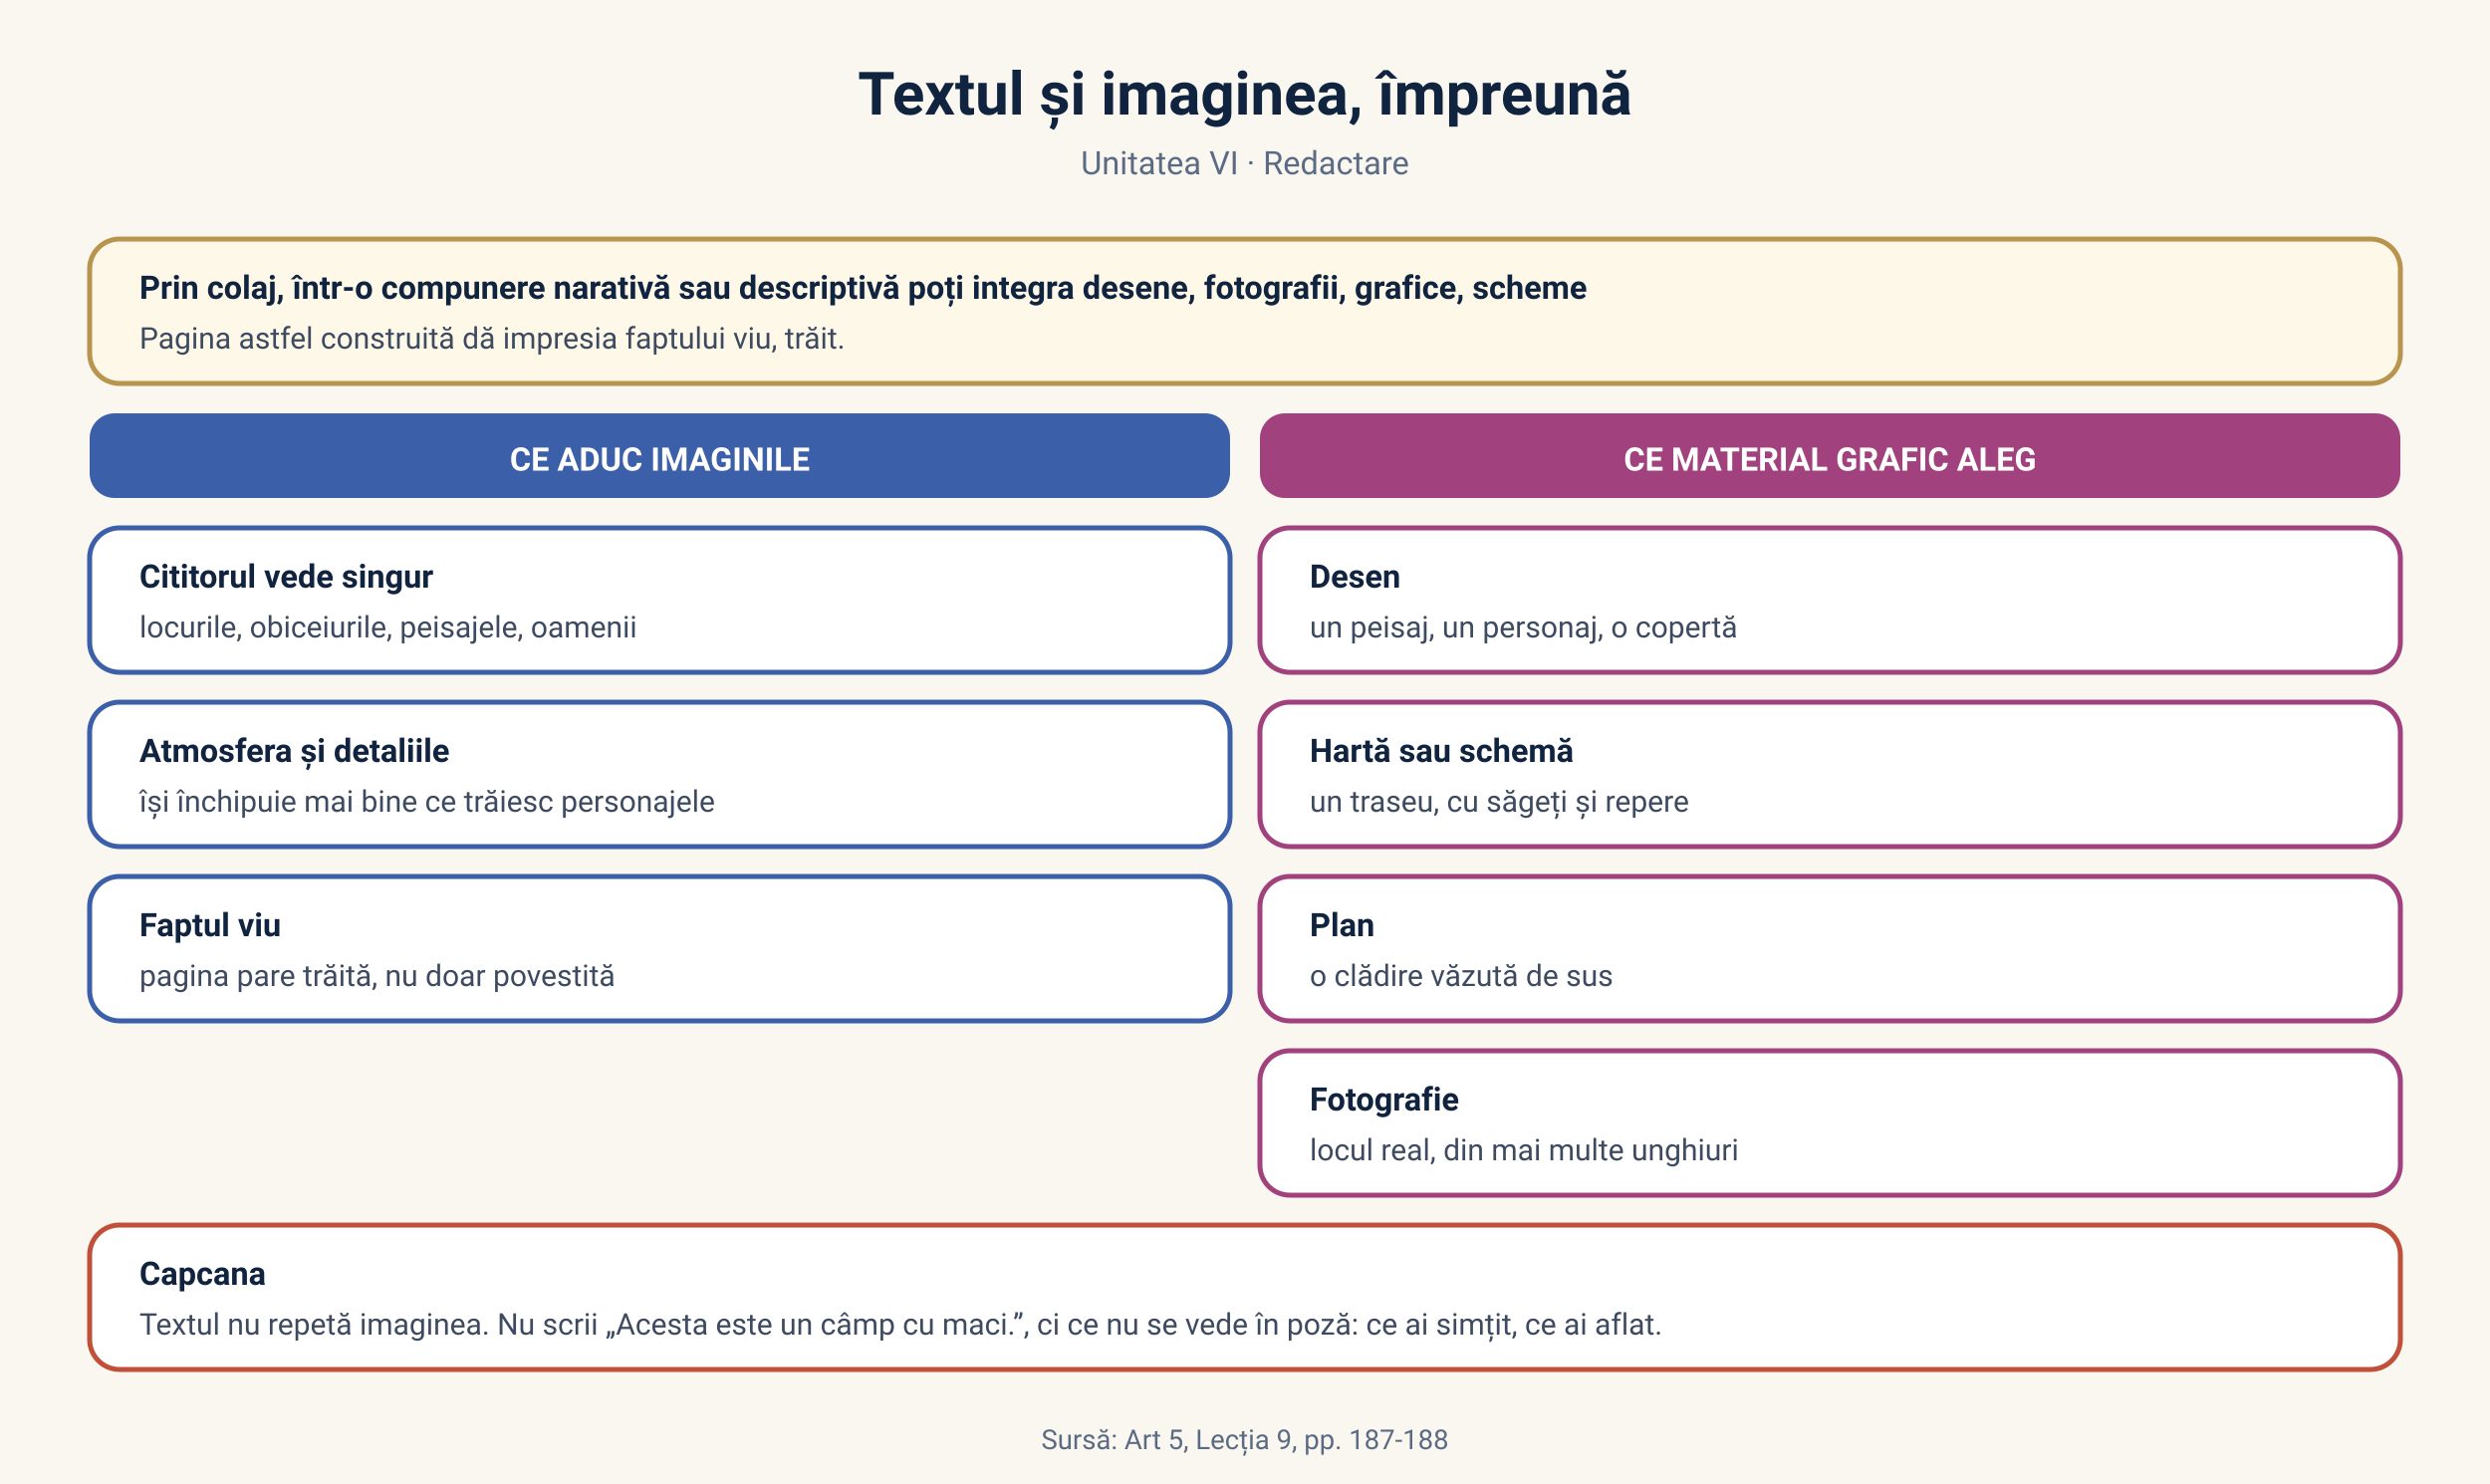
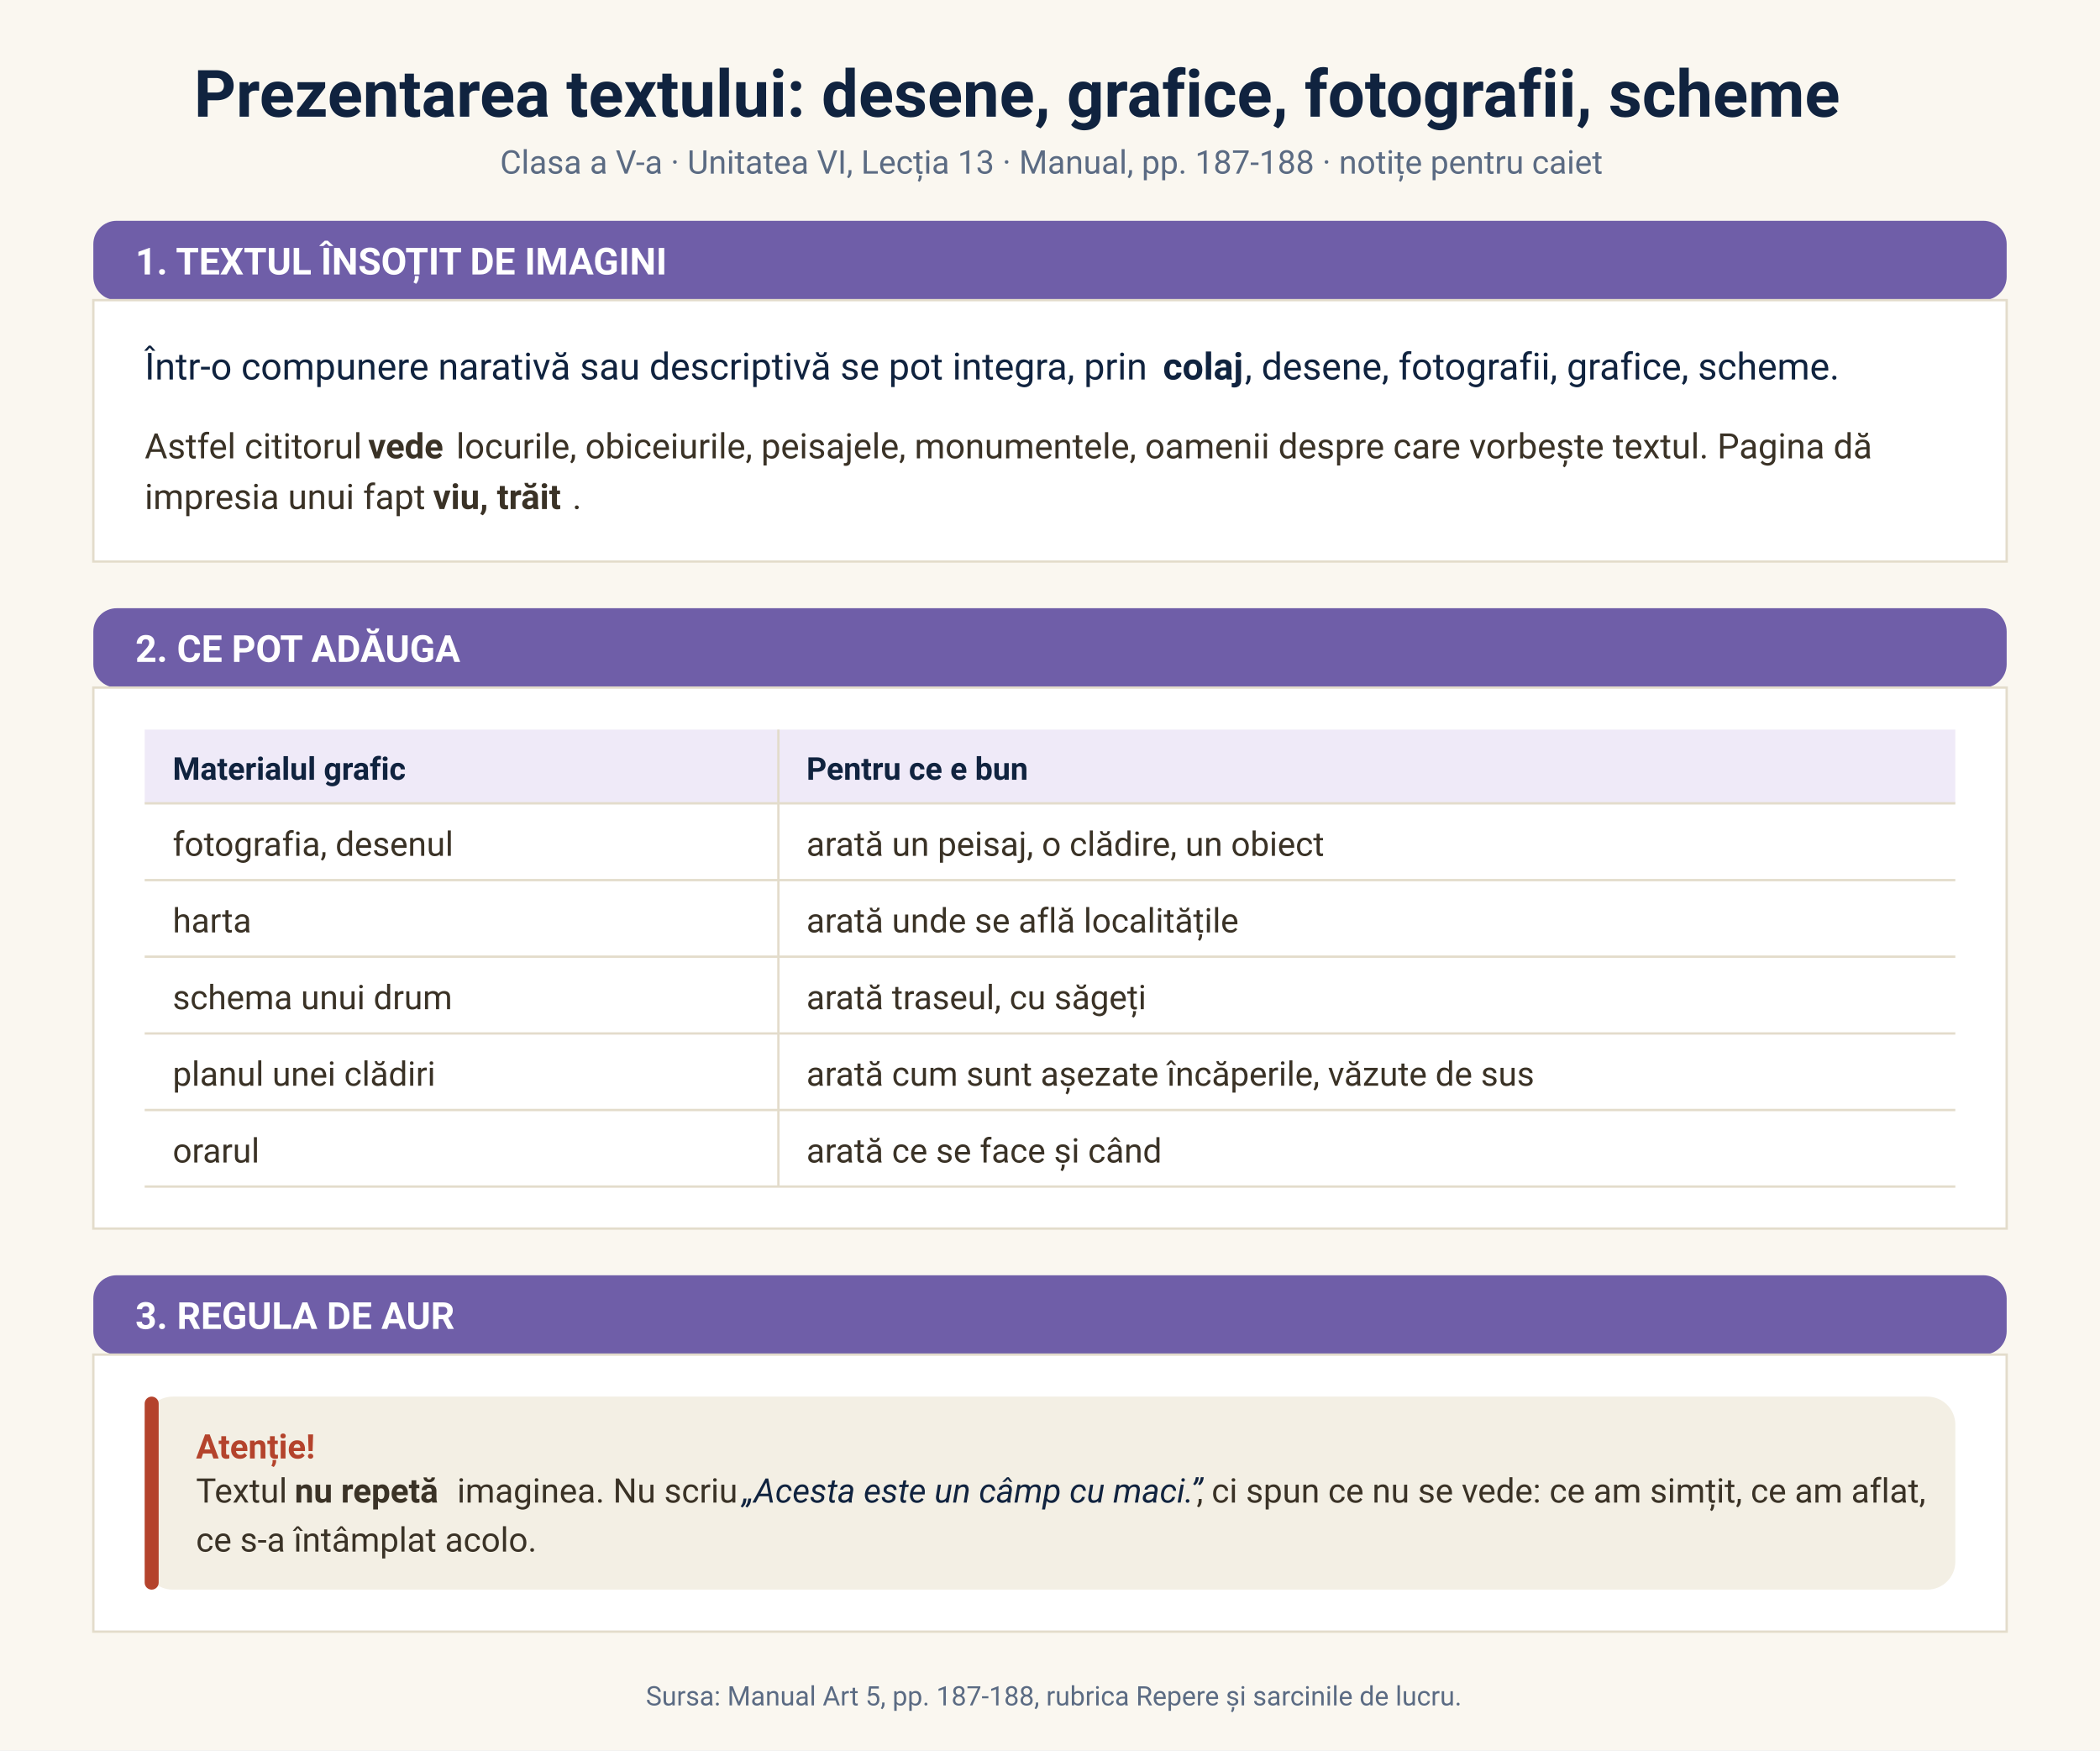
- <svg xmlns="http://www.w3.org/2000/svg" viewBox="0 0 1000 596" font-family="'Segoe UI', 'Plus Jakarta Sans', -apple-system, Roboto, sans-serif">
-   <rect width="1000" height="596" fill="#faf7f0" />
-   <text x="500" y="46" text-anchor="middle" font-size="24" font-weight="700" fill="#10233f">Textul și imaginea, împreună</text>
-   <text x="500" y="70" text-anchor="middle" font-size="13" fill="#5b6b83">Unitatea VI · Redactare</text>
-   <rect x="36" y="96" width="928" height="58" rx="12" fill="#fef8e9" stroke="#b8944f" stroke-width="2" />
-   <text x="56" y="120" font-size="13" font-weight="700" fill="#10233f">Prin colaj, într-o compunere narativă sau descriptivă poți integra desene, fotografii, grafice, scheme</text>
-   <text x="56" y="140" font-size="12" fill="#3d4a5f">Pagina astfel construită dă impresia faptului viu, trăit.</text>
-   <rect x="36" y="166" width="458" height="34" rx="10" fill="#3b5fa8" />
-   <text x="265" y="189" text-anchor="middle" font-size="13" font-weight="700" fill="#ffffff">CE ADUC IMAGINILE</text>
-   <rect x="36" y="212" width="458" height="58" rx="12" fill="#ffffff" stroke="#3b5fa8" stroke-width="2" />
-   <text x="56" y="236" font-size="13" font-weight="700" fill="#10233f">Cititorul vede singur</text>
-   <text x="56" y="256" font-size="12" fill="#3d4a5f">locurile, obiceiurile, peisajele, oamenii</text>
-   <rect x="36" y="282" width="458" height="58" rx="12" fill="#ffffff" stroke="#3b5fa8" stroke-width="2" />
-   <text x="56" y="306" font-size="13" font-weight="700" fill="#10233f">Atmosfera și detaliile</text>
-   <text x="56" y="326" font-size="12" fill="#3d4a5f">își închipuie mai bine ce trăiesc personajele</text>
-   <rect x="36" y="352" width="458" height="58" rx="12" fill="#ffffff" stroke="#3b5fa8" stroke-width="2" />
-   <text x="56" y="376" font-size="13" font-weight="700" fill="#10233f">Faptul viu</text>
-   <text x="56" y="396" font-size="12" fill="#3d4a5f">pagina pare trăită, nu doar povestită</text>
-   <rect x="506" y="166" width="458" height="34" rx="10" fill="#a1417e" />
-   <text x="735" y="189" text-anchor="middle" font-size="13" font-weight="700" fill="#ffffff">CE MATERIAL GRAFIC ALEG</text>
-   <rect x="506" y="212" width="458" height="58" rx="12" fill="#ffffff" stroke="#a1417e" stroke-width="2" />
-   <text x="526" y="236" font-size="13" font-weight="700" fill="#10233f">Desen</text>
-   <text x="526" y="256" font-size="12" fill="#3d4a5f">un peisaj, un personaj, o copertă</text>
-   <rect x="506" y="282" width="458" height="58" rx="12" fill="#ffffff" stroke="#a1417e" stroke-width="2" />
-   <text x="526" y="306" font-size="13" font-weight="700" fill="#10233f">Hartă sau schemă</text>
-   <text x="526" y="326" font-size="12" fill="#3d4a5f">un traseu, cu săgeți și repere</text>
-   <rect x="506" y="352" width="458" height="58" rx="12" fill="#ffffff" stroke="#a1417e" stroke-width="2" />
-   <text x="526" y="376" font-size="13" font-weight="700" fill="#10233f">Plan</text>
-   <text x="526" y="396" font-size="12" fill="#3d4a5f">o clădire văzută de sus</text>
-   <rect x="506" y="422" width="458" height="58" rx="12" fill="#ffffff" stroke="#a1417e" stroke-width="2" />
-   <text x="526" y="446" font-size="13" font-weight="700" fill="#10233f">Fotografie</text>
-   <text x="526" y="466" font-size="12" fill="#3d4a5f">locul real, din mai multe unghiuri</text>
-   <rect x="36" y="492" width="928" height="58" rx="12" fill="#ffffff" stroke="#c1503a" stroke-width="2" />
-   <text x="56" y="516" font-size="13" font-weight="700" fill="#10233f">Capcana</text>
-   <text x="56" y="536" font-size="12" fill="#3d4a5f">Textul nu repetă imaginea. Nu scrii „Acesta este un câmp cu maci.”, ci ce nu se vede în poză: ce ai simțit, ce ai aflat.</text>
-   <text x="500" y="582" text-anchor="middle" font-size="11" fill="#5b6b83">Sursă: Art 5, Lecția 9, pp. 187-188</text>
+ <svg xmlns="http://www.w3.org/2000/svg" viewBox="0 0 900 750" font-family="'Segoe UI', 'Plus Jakarta Sans', -apple-system, Roboto, sans-serif">
+   <rect width="900" height="750" fill="#faf7f0" />
+   <text x="83.1" y="50.0" font-size="28" fill="#10233f" font-weight="700" textLength="735.3" lengthAdjust="spacing">Prezentarea textului: desene, grafice, fotografii, scheme</text>
+   <text x="214.3" y="74.4" font-size="14" fill="#5b6b83" textLength="471.4" lengthAdjust="spacing">Clasa a V-a · Unitatea VI, Lecția 13 · Manual, pp. 187-188 · notițe pentru caiet</text>
+   <rect x="40" y="94.6" width="820" height="34" rx="10" fill="#6f5ea8" />
+   <text x="58" y="117.6" font-size="16" font-weight="700" fill="#ffffff">1. TEXTUL ÎNSOȚIT DE IMAGINI</text>
+   <rect x="40" y="128.6" width="820" height="112.0" fill="#ffffff" stroke="#e3dccb" />
+   <text x="62.0" y="162.6" font-size="16" fill="#10233f" textLength="432.1" lengthAdjust="spacing">Într-o compunere narativă sau descriptivă se pot integra, prin</text>
+   <text x="498.4" y="162.6" font-size="16" fill="#10233f" font-weight="700" textLength="35.0" lengthAdjust="spacing">colaj</text>
+   <text x="533.5" y="162.6" font-size="16" fill="#10233f" textLength="251.5" lengthAdjust="spacing">, desene, fotografii, grafice, scheme.</text>
+   <text x="62.0" y="196.4" font-size="15" fill="#3a3226" textLength="91.8" lengthAdjust="spacing">Astfel cititorul</text>
+   <text x="157.8" y="196.4" font-size="15" fill="#3a3226" font-weight="700" textLength="33.6" lengthAdjust="spacing">vede</text>
+   <text x="195.5" y="196.4" font-size="15" fill="#3a3226" textLength="603.7" lengthAdjust="spacing">locurile, obiceiurile, peisajele, monumentele, oamenii despre care vorbește textul. Pagina dă</text>
+   <text x="62.0" y="218.1" font-size="15" fill="#3a3226" textLength="119.5" lengthAdjust="spacing">impresia unui fapt</text>
+   <text x="185.6" y="218.1" font-size="15" fill="#3a3226" font-weight="700" textLength="59.7" lengthAdjust="spacing">viu, trăit</text>
+   <text x="245.3" y="218.1" font-size="15" fill="#3a3226" textLength="3.3" lengthAdjust="spacing">.</text>
+   <rect x="40" y="260.6" width="820" height="34" rx="10" fill="#6f5ea8" />
+   <text x="58" y="283.6" font-size="16" font-weight="700" fill="#ffffff">2. CE POT ADĂUGA</text>
+   <rect x="40" y="294.6" width="820" height="231.8" fill="#ffffff" stroke="#e3dccb" />
+   <rect x="62.0" y="312.6" width="776.0" height="31.6" fill="#efeaf8" />
+   <text x="74.0" y="334.1" font-size="13.5" fill="#10233f" font-weight="700" textLength="105.3" lengthAdjust="spacing">Materialul grafic</text>
+   <text x="345.6" y="334.1" font-size="13.5" fill="#10233f" font-weight="700" textLength="99.9" lengthAdjust="spacing">Pentru ce e bun</text>
+   <line x1="62.0" y1="344.2" x2="838.0" y2="344.2" stroke="#e3dccb" />
+   <text x="74.0" y="366.7" font-size="14.5" fill="#3a3226" textLength="119.8" lengthAdjust="spacing">fotografia, desenul</text>
+   <text x="345.6" y="366.7" font-size="14.5" fill="#3a3226" textLength="222.1" lengthAdjust="spacing">arată un peisaj, o clădire, un obiect</text>
+   <line x1="62.0" y1="377.1" x2="838.0" y2="377.1" stroke="#e3dccb" />
+   <text x="74.0" y="399.5" font-size="14.5" fill="#3a3226" textLength="33.1" lengthAdjust="spacing">harta</text>
+   <text x="345.6" y="399.5" font-size="14.5" fill="#3a3226" textLength="181.7" lengthAdjust="spacing">arată unde se află localitățile</text>
+   <line x1="62.0" y1="409.9" x2="838.0" y2="409.9" stroke="#e3dccb" />
+   <text x="74.0" y="432.4" font-size="14.5" fill="#3a3226" textLength="118.9" lengthAdjust="spacing">schema unui drum</text>
+   <text x="345.6" y="432.4" font-size="14.5" fill="#3a3226" textLength="142.8" lengthAdjust="spacing">arată traseul, cu săgeți</text>
+   <line x1="62.0" y1="442.8" x2="838.0" y2="442.8" stroke="#e3dccb" />
+   <text x="74.0" y="465.2" font-size="14.5" fill="#3a3226" textLength="113.0" lengthAdjust="spacing">planul unei clădiri</text>
+   <text x="345.6" y="465.2" font-size="14.5" fill="#3a3226" textLength="304.8" lengthAdjust="spacing">arată cum sunt așezate încăperile, văzute de sus</text>
+   <line x1="62.0" y1="475.6" x2="838.0" y2="475.6" stroke="#e3dccb" />
+   <text x="74.0" y="498.1" font-size="14.5" fill="#3a3226" textLength="37.8" lengthAdjust="spacing">orarul</text>
+   <text x="345.6" y="498.1" font-size="14.5" fill="#3a3226" textLength="146.2" lengthAdjust="spacing">arată ce se face și când</text>
+   <line x1="62.0" y1="508.4" x2="838.0" y2="508.4" stroke="#e3dccb" />
+   <line x1="333.6" y1="312.6" x2="333.6" y2="508.4" stroke="#e3dccb" />
+   <rect x="40" y="546.4" width="820" height="34" rx="10" fill="#6f5ea8" />
+   <text x="58" y="569.4" font-size="16" font-weight="700" fill="#ffffff">3. REGULA DE AUR</text>
+   <rect x="40" y="580.4" width="820" height="118.7" fill="#ffffff" stroke="#e3dccb" />
+   <rect x="62.0" y="598.4" width="776.0" height="82.7" rx="12" fill="#f3efe4" />
+   <rect x="62.0" y="598.4" width="6" height="82.7" rx="3" fill="#b4432c" />
+   <text x="84.0" y="624.9" font-size="14.5" fill="#b4432c" font-weight="700" textLength="54.8" lengthAdjust="spacing">Atenție!</text>
+   <text x="84.0" y="643.8" font-size="14.5" fill="#3a3226" textLength="38.4" lengthAdjust="spacing">Textul</text>
+   <text x="126.3" y="643.8" font-size="14.5" fill="#3a3226" font-weight="700" textLength="65.7" lengthAdjust="spacing">nu repetă</text>
+   <text x="195.9" y="643.8" font-size="14.5" fill="#3a3226" textLength="118.3" lengthAdjust="spacing">imaginea. Nu scriu</text>
+   <text x="318.2" y="643.8" font-size="14.5" fill="#10233f" font-style="italic" textLength="194.7" lengthAdjust="spacing">„Acesta este un câmp cu maci.”</text>
+   <text x="512.8" y="643.8" font-size="14.5" fill="#3a3226" textLength="307.3" lengthAdjust="spacing">, ci spun ce nu se vede: ce am simțit, ce am aflat,</text>
+   <text x="84.0" y="664.8" font-size="14.5" fill="#3a3226" textLength="144.0" lengthAdjust="spacing">ce s-a întâmplat acolo.</text>
+   <text x="276.8" y="730.7" font-size="11.5" fill="#5b6b83" textLength="346.5" lengthAdjust="spacing">Sursa: Manual Art 5, pp. 187-188, rubrica Repere și sarcinile de lucru.</text>
</svg>
